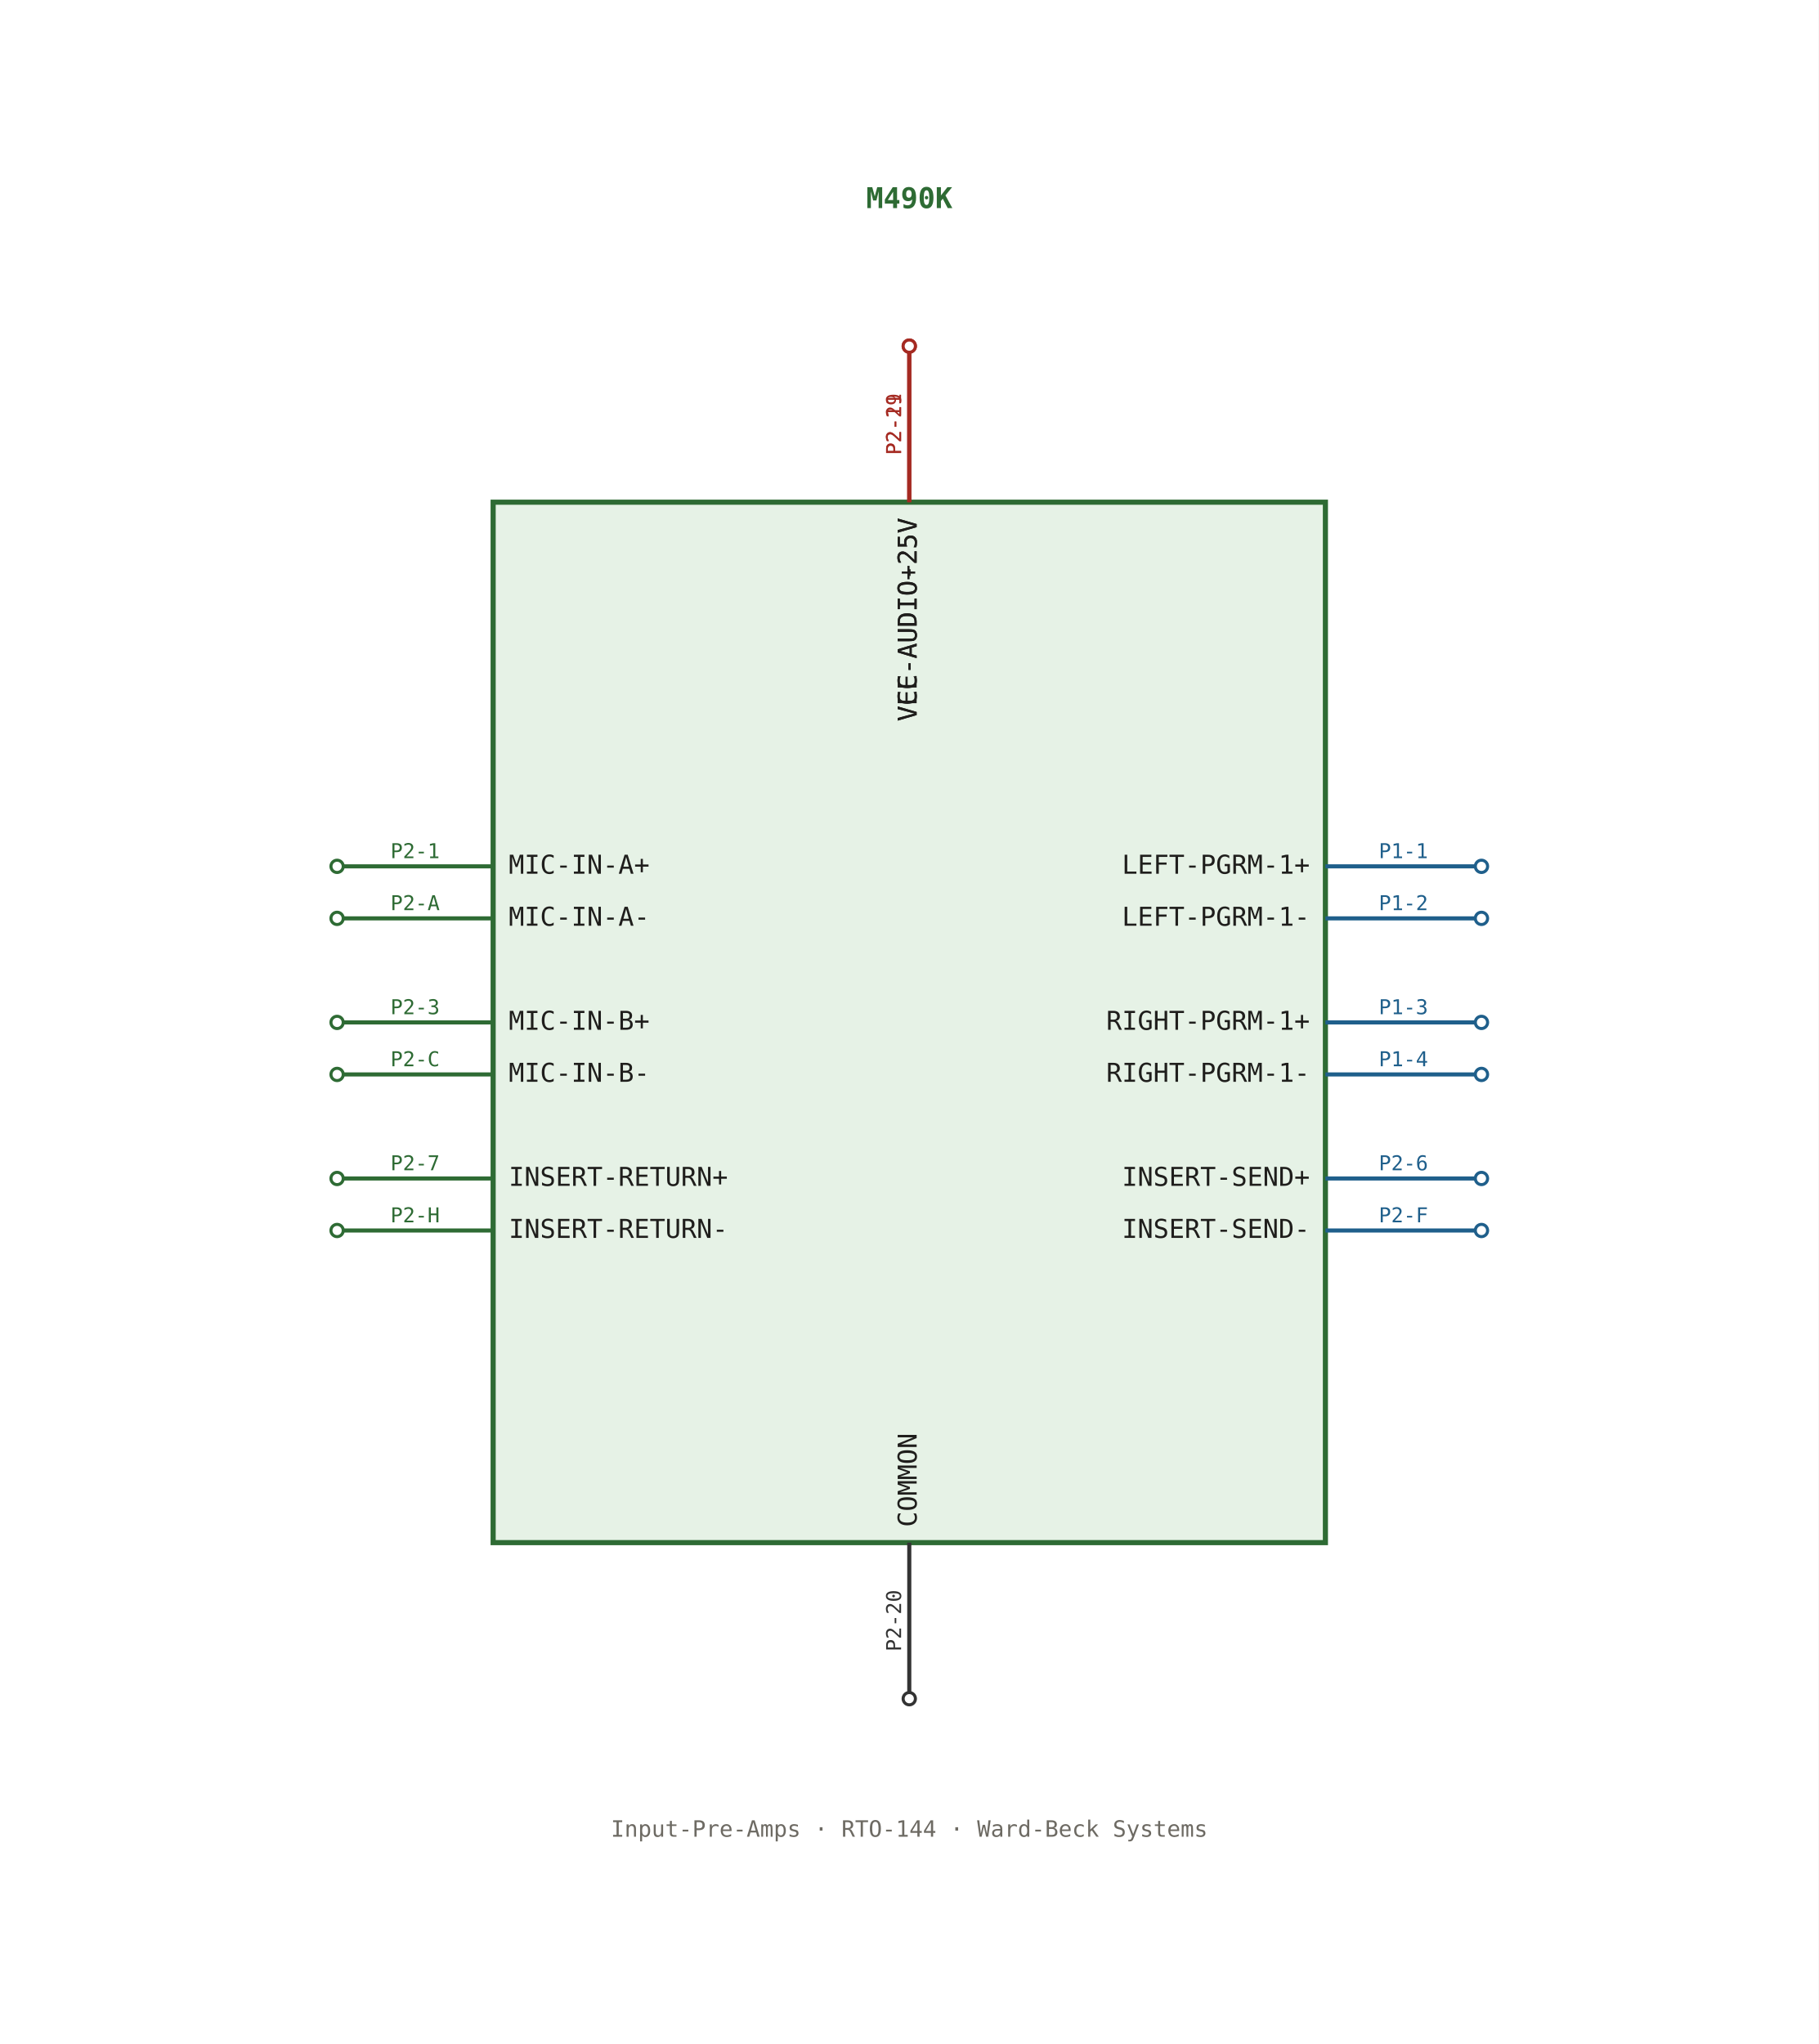
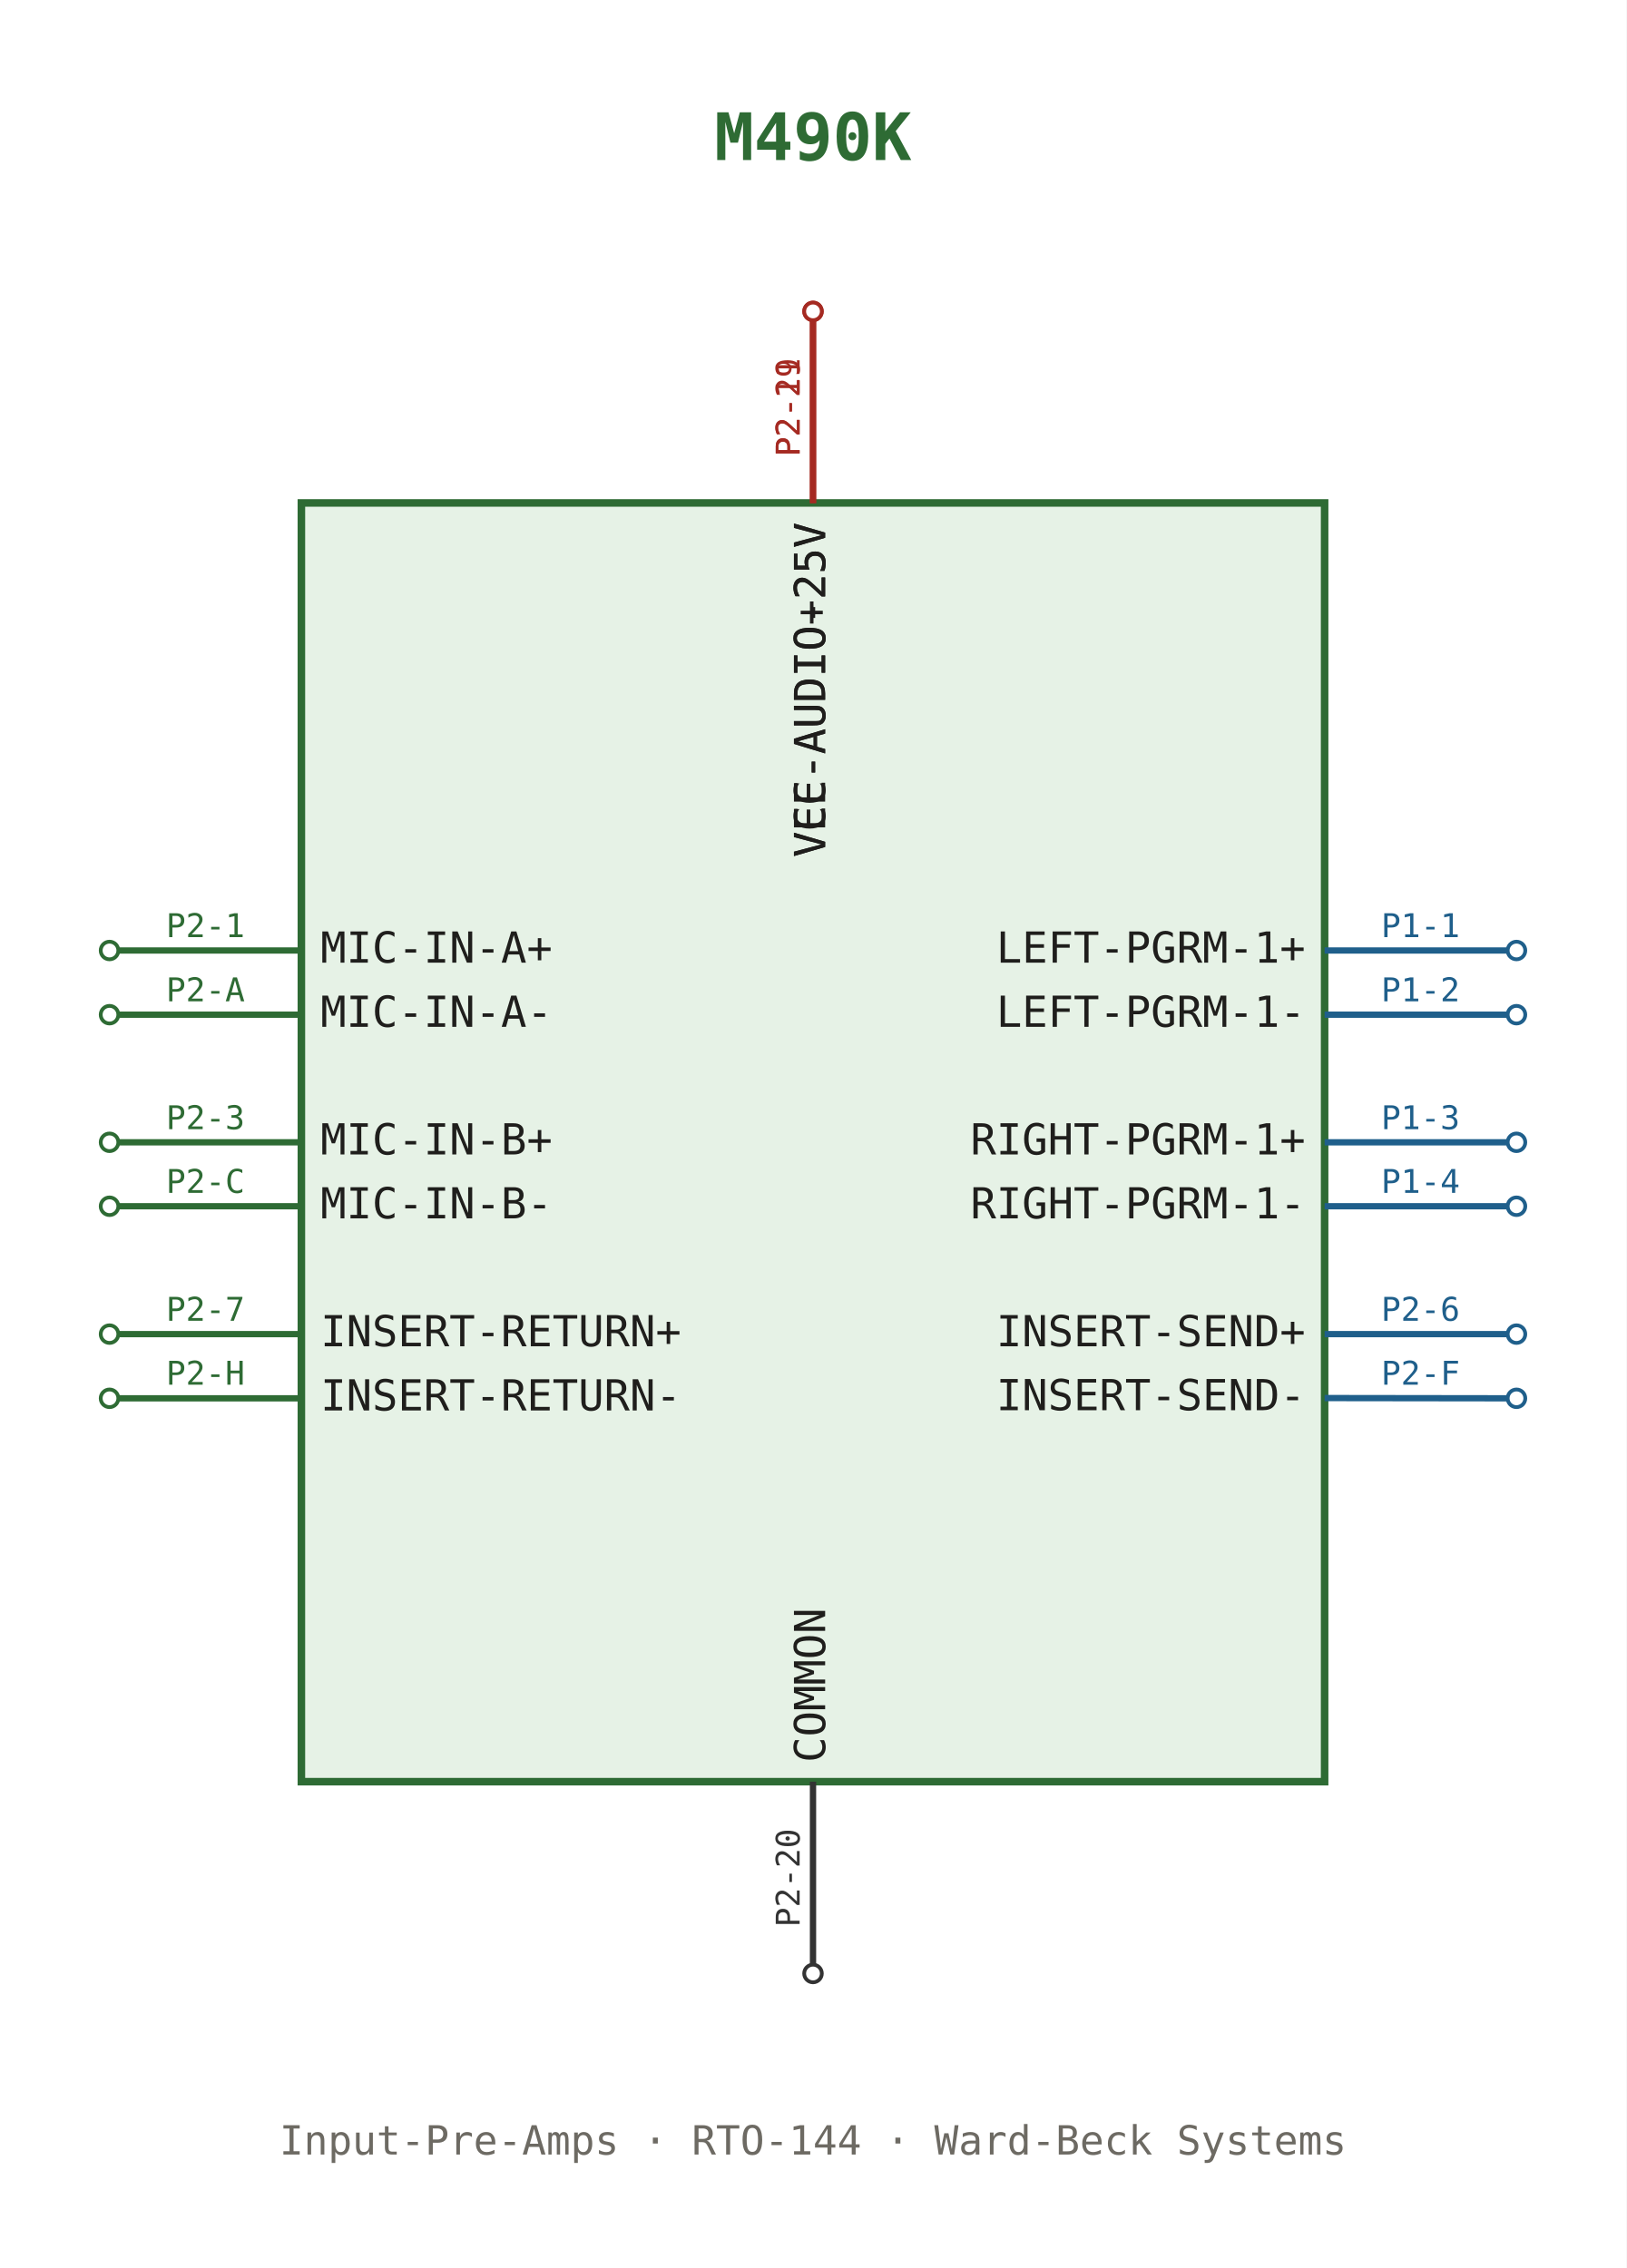
- <svg xmlns="http://www.w3.org/2000/svg" viewBox="0 0 888 998" font-family="Overpass Mono, ui-monospace, monospace">
+ <svg xmlns="http://www.w3.org/2000/svg" viewBox="0 0 646 901" font-family="Overpass Mono, Consolas, ui-monospace, monospace">
  <rect width="100%" height="100%" fill="#ffffff" />
-   <rect x="240.8" y="245.2" width="406.4" height="508.0" fill="#E6F2E6" stroke="#2E6B34" stroke-width="2.5" />
-   <line x1="164.6" y1="423.0" x2="240.8" y2="423.0" stroke="#2E6B34" stroke-width="2" />
-   <circle cx="164.6" cy="423.0" r="3" fill="#fff" stroke="#2E6B34" stroke-width="1.5" />
-   <text x="248.4" y="423.0" font-size="12.7" dominant-baseline="middle" text-anchor="start" fill="#1f1e1c">MIC-IN-A+</text>
-   <text x="202.7" y="419.0" font-size="10" text-anchor="middle" fill="#2E6B34">P2-1</text>
-   <line x1="164.6" y1="448.4" x2="240.8" y2="448.4" stroke="#2E6B34" stroke-width="2" />
-   <circle cx="164.6" cy="448.4" r="3" fill="#fff" stroke="#2E6B34" stroke-width="1.5" />
-   <text x="248.4" y="448.4" font-size="12.7" dominant-baseline="middle" text-anchor="start" fill="#1f1e1c">MIC-IN-A-</text>
-   <text x="202.7" y="444.4" font-size="10" text-anchor="middle" fill="#2E6B34">P2-A</text>
-   <line x1="164.6" y1="499.2" x2="240.8" y2="499.2" stroke="#2E6B34" stroke-width="2" />
-   <circle cx="164.6" cy="499.2" r="3" fill="#fff" stroke="#2E6B34" stroke-width="1.5" />
-   <text x="248.4" y="499.2" font-size="12.7" dominant-baseline="middle" text-anchor="start" fill="#1f1e1c">MIC-IN-B+</text>
-   <text x="202.7" y="495.2" font-size="10" text-anchor="middle" fill="#2E6B34">P2-3</text>
-   <line x1="164.6" y1="524.6" x2="240.8" y2="524.6" stroke="#2E6B34" stroke-width="2" />
-   <circle cx="164.6" cy="524.6" r="3" fill="#fff" stroke="#2E6B34" stroke-width="1.5" />
-   <text x="248.4" y="524.6" font-size="12.7" dominant-baseline="middle" text-anchor="start" fill="#1f1e1c">MIC-IN-B-</text>
-   <text x="202.7" y="520.6" font-size="10" text-anchor="middle" fill="#2E6B34">P2-C</text>
-   <line x1="164.6" y1="575.4" x2="240.8" y2="575.4" stroke="#2E6B34" stroke-width="2" />
-   <circle cx="164.6" cy="575.4" r="3" fill="#fff" stroke="#2E6B34" stroke-width="1.5" />
-   <text x="248.4" y="575.4" font-size="12.7" dominant-baseline="middle" text-anchor="start" fill="#1f1e1c">INSERT-RETURN+</text>
-   <text x="202.7" y="571.4" font-size="10" text-anchor="middle" fill="#2E6B34">P2-7</text>
-   <line x1="164.6" y1="600.8" x2="240.8" y2="600.8" stroke="#2E6B34" stroke-width="2" />
-   <circle cx="164.6" cy="600.8" r="3" fill="#fff" stroke="#2E6B34" stroke-width="1.5" />
-   <text x="248.4" y="600.8" font-size="12.7" dominant-baseline="middle" text-anchor="start" fill="#1f1e1c">INSERT-RETURN-</text>
-   <text x="202.7" y="596.8" font-size="10" text-anchor="middle" fill="#2E6B34">P2-H</text>
-   <line x1="723.4" y1="423.0" x2="647.2" y2="423.0" stroke="#1F5F8B" stroke-width="2" />
-   <circle cx="723.4" cy="423.0" r="3" fill="#fff" stroke="#1F5F8B" stroke-width="1.5" />
-   <text x="639.6" y="423.0" font-size="12.7" dominant-baseline="middle" text-anchor="end" fill="#1f1e1c">LEFT-PGRM-1+</text>
-   <text x="685.3" y="419.0" font-size="10" text-anchor="middle" fill="#1F5F8B">P1-1</text>
-   <line x1="723.4" y1="448.4" x2="647.2" y2="448.4" stroke="#1F5F8B" stroke-width="2" />
-   <circle cx="723.4" cy="448.4" r="3" fill="#fff" stroke="#1F5F8B" stroke-width="1.5" />
-   <text x="639.6" y="448.4" font-size="12.7" dominant-baseline="middle" text-anchor="end" fill="#1f1e1c">LEFT-PGRM-1-</text>
-   <text x="685.3" y="444.4" font-size="10" text-anchor="middle" fill="#1F5F8B">P1-2</text>
-   <line x1="723.4" y1="499.2" x2="647.2" y2="499.2" stroke="#1F5F8B" stroke-width="2" />
-   <circle cx="723.4" cy="499.2" r="3" fill="#fff" stroke="#1F5F8B" stroke-width="1.5" />
-   <text x="639.6" y="499.2" font-size="12.7" dominant-baseline="middle" text-anchor="end" fill="#1f1e1c">RIGHT-PGRM-1+</text>
-   <text x="685.3" y="495.2" font-size="10" text-anchor="middle" fill="#1F5F8B">P1-3</text>
-   <line x1="723.4" y1="524.6" x2="647.2" y2="524.6" stroke="#1F5F8B" stroke-width="2" />
-   <circle cx="723.4" cy="524.6" r="3" fill="#fff" stroke="#1F5F8B" stroke-width="1.5" />
-   <text x="639.6" y="524.6" font-size="12.7" dominant-baseline="middle" text-anchor="end" fill="#1f1e1c">RIGHT-PGRM-1-</text>
-   <text x="685.3" y="520.6" font-size="10" text-anchor="middle" fill="#1F5F8B">P1-4</text>
-   <line x1="723.4" y1="575.4" x2="647.2" y2="575.4" stroke="#1F5F8B" stroke-width="2" />
-   <circle cx="723.4" cy="575.4" r="3" fill="#fff" stroke="#1F5F8B" stroke-width="1.5" />
-   <text x="639.6" y="575.4" font-size="12.7" dominant-baseline="middle" text-anchor="end" fill="#1f1e1c">INSERT-SEND+</text>
-   <text x="685.3" y="571.4" font-size="10" text-anchor="middle" fill="#1F5F8B">P2-6</text>
-   <line x1="723.4" y1="600.8" x2="647.2" y2="600.8" stroke="#1F5F8B" stroke-width="2" />
-   <circle cx="723.4" cy="600.8" r="3" fill="#fff" stroke="#1F5F8B" stroke-width="1.5" />
-   <text x="639.6" y="600.8" font-size="12.7" dominant-baseline="middle" text-anchor="end" fill="#1f1e1c">INSERT-SEND-</text>
-   <text x="685.3" y="596.8" font-size="10" text-anchor="middle" fill="#1F5F8B">P2-F</text>
-   <line x1="444.0" y1="169.0" x2="444.0" y2="245.2" stroke="#A52A22" stroke-width="2" />
-   <circle cx="444.0" cy="169.0" r="3" fill="#fff" stroke="#A52A22" stroke-width="1.5" />
-   <text x="444.0" y="252.8" font-size="12.7" dominant-baseline="middle" text-anchor="end" fill="#1f1e1c" transform="rotate(-90 444.0 252.8)">VCC-AUDIO+25V</text>
-   <text x="440.0" y="207.1" font-size="10" text-anchor="middle" fill="#A52A22" transform="rotate(-90 440.0 207.1)">P2-21</text>
-   <line x1="444.0" y1="169.0" x2="444.0" y2="245.2" stroke="#A52A22" stroke-width="2" />
-   <circle cx="444.0" cy="169.0" r="3" fill="#fff" stroke="#A52A22" stroke-width="1.5" />
-   <text x="444.0" y="252.8" font-size="12.7" dominant-baseline="middle" text-anchor="end" fill="#1f1e1c" transform="rotate(-90 444.0 252.8)">VEE-AUDIO-25V</text>
-   <text x="440.0" y="207.1" font-size="10" text-anchor="middle" fill="#A52A22" transform="rotate(-90 440.0 207.1)">P2-19</text>
-   <line x1="444.0" y1="829.4" x2="444.0" y2="753.2" stroke="#333333" stroke-width="2" />
-   <circle cx="444.0" cy="829.4" r="3" fill="#fff" stroke="#333333" stroke-width="1.5" />
-   <text x="444.0" y="745.6" font-size="12.7" dominant-baseline="middle" text-anchor="start" fill="#1f1e1c" transform="rotate(-90 444.0 745.6)">COMMON</text>
-   <text x="440.0" y="791.3" font-size="10" text-anchor="middle" fill="#333333" transform="rotate(-90 440.0 791.3)">P2-20</text>
-   <text x="444.0" y="101.6" font-size="14" font-weight="700" text-anchor="middle" fill="#2E6B34">M490K</text>
-   <text x="444.0" y="896.8" font-size="11" text-anchor="middle" fill="#6d6a63">Input-Pre-Amps · RTO-144 · Ward-Beck Systems</text>
+   <rect x="119.7" y="199.8" width="406.4" height="508.0" fill="#E6F2E6" stroke="#2E6B34" stroke-width="3.00" />
+   <line x1="43.5" y1="377.6" x2="119.7" y2="377.6" stroke="#2E6B34" stroke-width="2.50" />
+   <circle cx="43.5" cy="377.6" r="3.5" fill="#ffffff" stroke="#2E6B34" stroke-width="1.50" />
+   <text x="127.3" y="377.6" font-size="17.0" dominant-baseline="middle" text-anchor="start" fill="#1F1E1C">MIC-IN-A+</text>
+   <text x="81.6" y="368.6" font-size="13.0" dominant-baseline="middle" text-anchor="middle" fill="#2E6B34">P2-1</text>
+   <line x1="43.5" y1="403.1" x2="119.7" y2="403.1" stroke="#2E6B34" stroke-width="2.50" />
+   <circle cx="43.5" cy="403.1" r="3.5" fill="#ffffff" stroke="#2E6B34" stroke-width="1.50" />
+   <text x="127.3" y="403.1" font-size="17.0" dominant-baseline="middle" text-anchor="start" fill="#1F1E1C">MIC-IN-A-</text>
+   <text x="81.6" y="394.1" font-size="13.0" dominant-baseline="middle" text-anchor="middle" fill="#2E6B34">P2-A</text>
+   <line x1="43.5" y1="453.8" x2="119.7" y2="453.8" stroke="#2E6B34" stroke-width="2.50" />
+   <circle cx="43.5" cy="453.8" r="3.5" fill="#ffffff" stroke="#2E6B34" stroke-width="1.50" />
+   <text x="127.3" y="453.8" font-size="17.0" dominant-baseline="middle" text-anchor="start" fill="#1F1E1C">MIC-IN-B+</text>
+   <text x="81.6" y="444.9" font-size="13.0" dominant-baseline="middle" text-anchor="middle" fill="#2E6B34">P2-3</text>
+   <line x1="43.5" y1="479.2" x2="119.7" y2="479.2" stroke="#2E6B34" stroke-width="2.50" />
+   <circle cx="43.5" cy="479.2" r="3.5" fill="#ffffff" stroke="#2E6B34" stroke-width="1.50" />
+   <text x="127.3" y="479.2" font-size="17.0" dominant-baseline="middle" text-anchor="start" fill="#1F1E1C">MIC-IN-B-</text>
+   <text x="81.6" y="470.2" font-size="13.0" dominant-baseline="middle" text-anchor="middle" fill="#2E6B34">P2-C</text>
+   <line x1="43.5" y1="530.0" x2="119.7" y2="530.0" stroke="#2E6B34" stroke-width="2.50" />
+   <circle cx="43.5" cy="530.0" r="3.5" fill="#ffffff" stroke="#2E6B34" stroke-width="1.50" />
+   <text x="127.3" y="530.0" font-size="17.0" dominant-baseline="middle" text-anchor="start" fill="#1F1E1C">INSERT-RETURN+</text>
+   <text x="81.6" y="521.0" font-size="13.0" dominant-baseline="middle" text-anchor="middle" fill="#2E6B34">P2-7</text>
+   <line x1="43.5" y1="555.5" x2="119.7" y2="555.5" stroke="#2E6B34" stroke-width="2.50" />
+   <circle cx="43.5" cy="555.5" r="3.5" fill="#ffffff" stroke="#2E6B34" stroke-width="1.50" />
+   <text x="127.3" y="555.5" font-size="17.0" dominant-baseline="middle" text-anchor="start" fill="#1F1E1C">INSERT-RETURN-</text>
+   <text x="81.6" y="546.4" font-size="13.0" dominant-baseline="middle" text-anchor="middle" fill="#2E6B34">P2-H</text>
+   <line x1="602.3" y1="377.6" x2="526.1" y2="377.6" stroke="#1F5F8B" stroke-width="2.50" />
+   <circle cx="602.3" cy="377.6" r="3.5" fill="#ffffff" stroke="#1F5F8B" stroke-width="1.50" />
+   <text x="518.5" y="377.6" font-size="17.0" dominant-baseline="middle" text-anchor="end" fill="#1F1E1C">LEFT-PGRM-1+</text>
+   <text x="564.2" y="368.6" font-size="13.0" dominant-baseline="middle" text-anchor="middle" fill="#1F5F8B">P1-1</text>
+   <line x1="602.3" y1="403.1" x2="526.1" y2="403.1" stroke="#1F5F8B" stroke-width="2.50" />
+   <circle cx="602.3" cy="403.1" r="3.5" fill="#ffffff" stroke="#1F5F8B" stroke-width="1.50" />
+   <text x="518.5" y="403.1" font-size="17.0" dominant-baseline="middle" text-anchor="end" fill="#1F1E1C">LEFT-PGRM-1-</text>
+   <text x="564.2" y="394.1" font-size="13.0" dominant-baseline="middle" text-anchor="middle" fill="#1F5F8B">P1-2</text>
+   <line x1="602.3" y1="453.8" x2="526.1" y2="453.8" stroke="#1F5F8B" stroke-width="2.50" />
+   <circle cx="602.3" cy="453.8" r="3.5" fill="#ffffff" stroke="#1F5F8B" stroke-width="1.50" />
+   <text x="518.5" y="453.8" font-size="17.0" dominant-baseline="middle" text-anchor="end" fill="#1F1E1C">RIGHT-PGRM-1+</text>
+   <text x="564.2" y="444.9" font-size="13.0" dominant-baseline="middle" text-anchor="middle" fill="#1F5F8B">P1-3</text>
+   <line x1="602.3" y1="479.2" x2="526.1" y2="479.2" stroke="#1F5F8B" stroke-width="2.50" />
+   <circle cx="602.3" cy="479.2" r="3.5" fill="#ffffff" stroke="#1F5F8B" stroke-width="1.50" />
+   <text x="518.5" y="479.2" font-size="17.0" dominant-baseline="middle" text-anchor="end" fill="#1F1E1C">RIGHT-PGRM-1-</text>
+   <text x="564.2" y="470.2" font-size="13.0" dominant-baseline="middle" text-anchor="middle" fill="#1F5F8B">P1-4</text>
+   <line x1="602.3" y1="530.0" x2="526.1" y2="530.0" stroke="#1F5F8B" stroke-width="2.50" />
+   <circle cx="602.3" cy="530.0" r="3.5" fill="#ffffff" stroke="#1F5F8B" stroke-width="1.50" />
+   <text x="518.5" y="530.0" font-size="17.0" dominant-baseline="middle" text-anchor="end" fill="#1F1E1C">INSERT-SEND+</text>
+   <text x="564.2" y="521.0" font-size="13.0" dominant-baseline="middle" text-anchor="middle" fill="#1F5F8B">P2-6</text>
+   <line x1="602.3" y1="555.5" x2="526.1" y2="555.4" stroke="#1F5F8B" stroke-width="2.50" />
+   <circle cx="602.3" cy="555.5" r="3.5" fill="#ffffff" stroke="#1F5F8B" stroke-width="1.50" />
+   <text x="518.5" y="555.4" font-size="17.0" dominant-baseline="middle" text-anchor="end" fill="#1F1E1C">INSERT-SEND-</text>
+   <text x="564.2" y="546.4" font-size="13.0" dominant-baseline="middle" text-anchor="middle" fill="#1F5F8B">P2-F</text>
+   <line x1="322.9" y1="123.7" x2="322.9" y2="199.9" stroke="#A52A22" stroke-width="2.50" />
+   <circle cx="322.9" cy="123.7" r="3.5" fill="#ffffff" stroke="#A52A22" stroke-width="1.50" />
+   <text x="322.9" y="207.5" font-size="17.0" dominant-baseline="middle" text-anchor="end" fill="#1F1E1C" transform="rotate(-90 322.9 207.5)">VCC-AUDIO+25V</text>
+   <text x="313.9" y="161.8" font-size="13.0" dominant-baseline="middle" text-anchor="middle" fill="#A52A22" transform="rotate(-90 313.9 161.8)">P2-21</text>
+   <line x1="322.9" y1="123.7" x2="322.9" y2="199.9" stroke="#A52A22" stroke-width="2.50" />
+   <circle cx="322.9" cy="123.7" r="3.5" fill="#ffffff" stroke="#A52A22" stroke-width="1.50" />
+   <text x="322.9" y="207.5" font-size="17.0" dominant-baseline="middle" text-anchor="end" fill="#1F1E1C" transform="rotate(-90 322.9 207.5)">VEE-AUDIO-25V</text>
+   <text x="313.9" y="161.8" font-size="13.0" dominant-baseline="middle" text-anchor="middle" fill="#A52A22" transform="rotate(-90 313.9 161.8)">P2-19</text>
+   <line x1="322.9" y1="784.0" x2="322.9" y2="707.8" stroke="#333333" stroke-width="2.50" />
+   <circle cx="322.9" cy="784.0" r="3.5" fill="#ffffff" stroke="#333333" stroke-width="1.50" />
+   <text x="322.9" y="700.2" font-size="17.0" dominant-baseline="middle" text-anchor="start" fill="#1F1E1C" transform="rotate(-90 322.9 700.2)">COMMON</text>
+   <text x="313.9" y="746.0" font-size="13.0" dominant-baseline="middle" text-anchor="middle" fill="#333333" transform="rotate(-90 313.9 746.0)">P2-20</text>
+   <text x="322.9" y="56.2" font-size="26.0" dominant-baseline="middle" text-anchor="middle" fill="#2E6B34" font-weight="700">M490K</text>
+   <text x="322.9" y="851.4" font-size="16.0" dominant-baseline="middle" text-anchor="middle" fill="#6D6A63">Input-Pre-Amps · RTO-144 · Ward-Beck Systems</text>
</svg>
